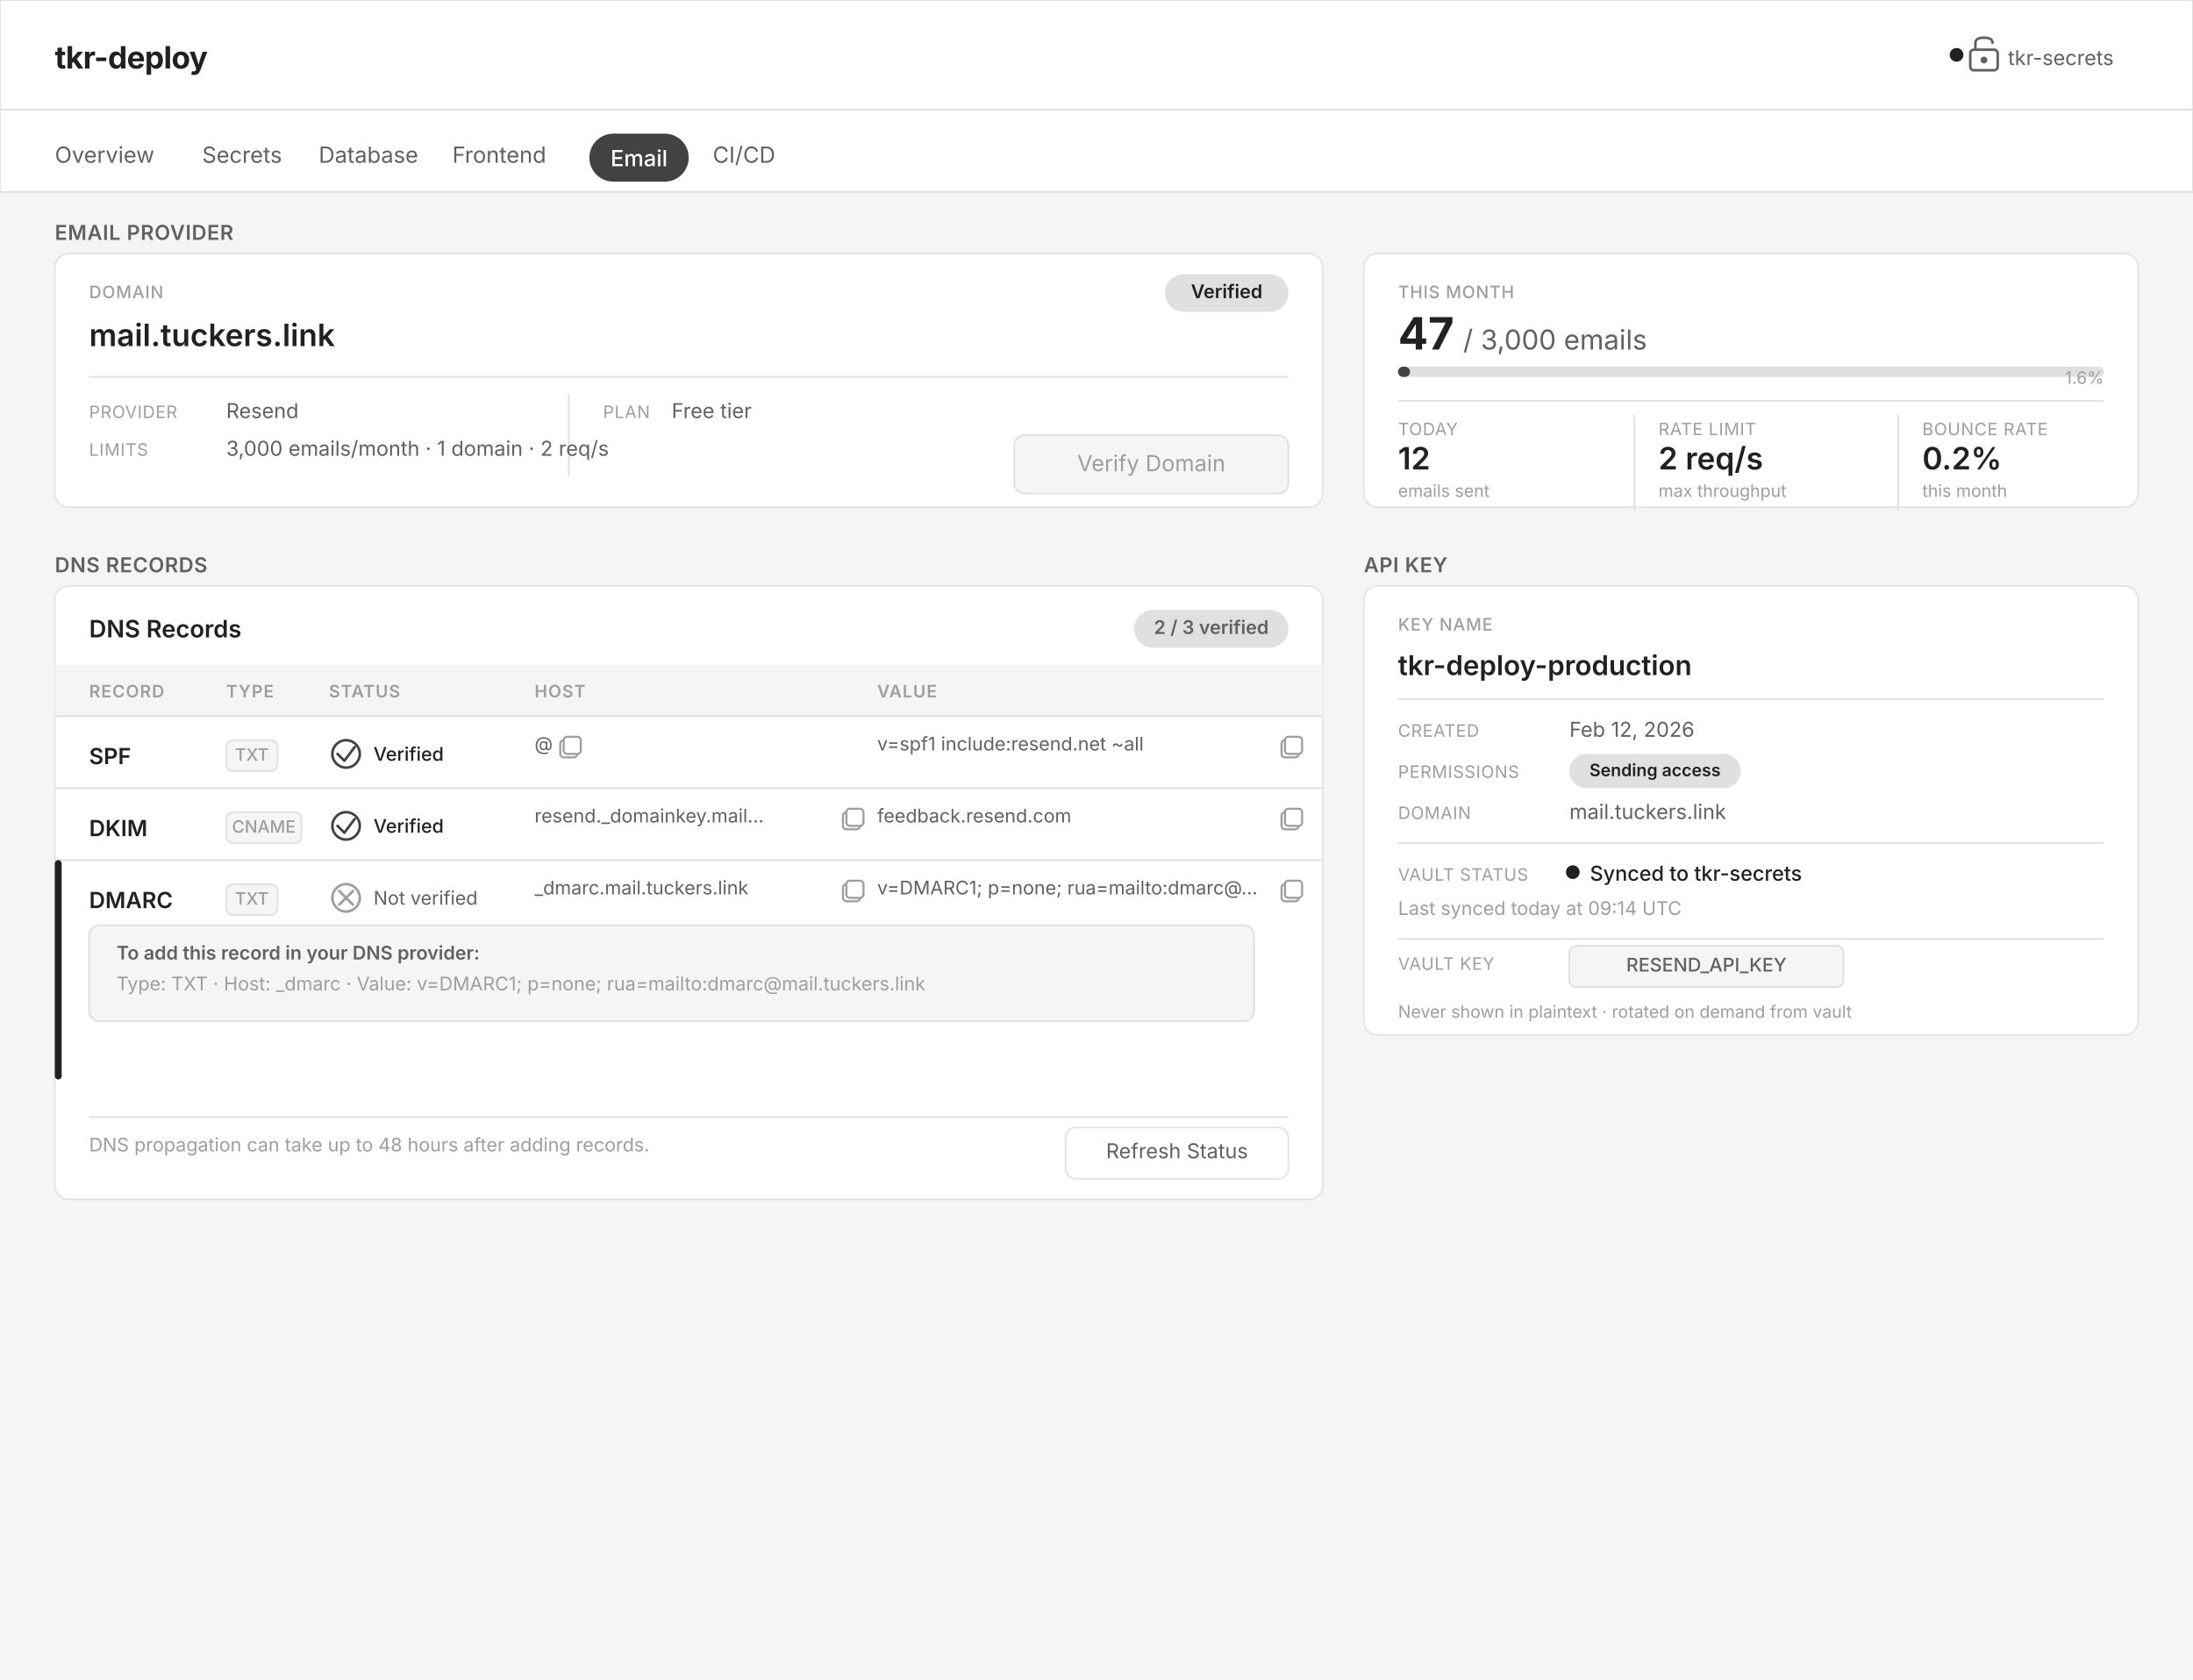
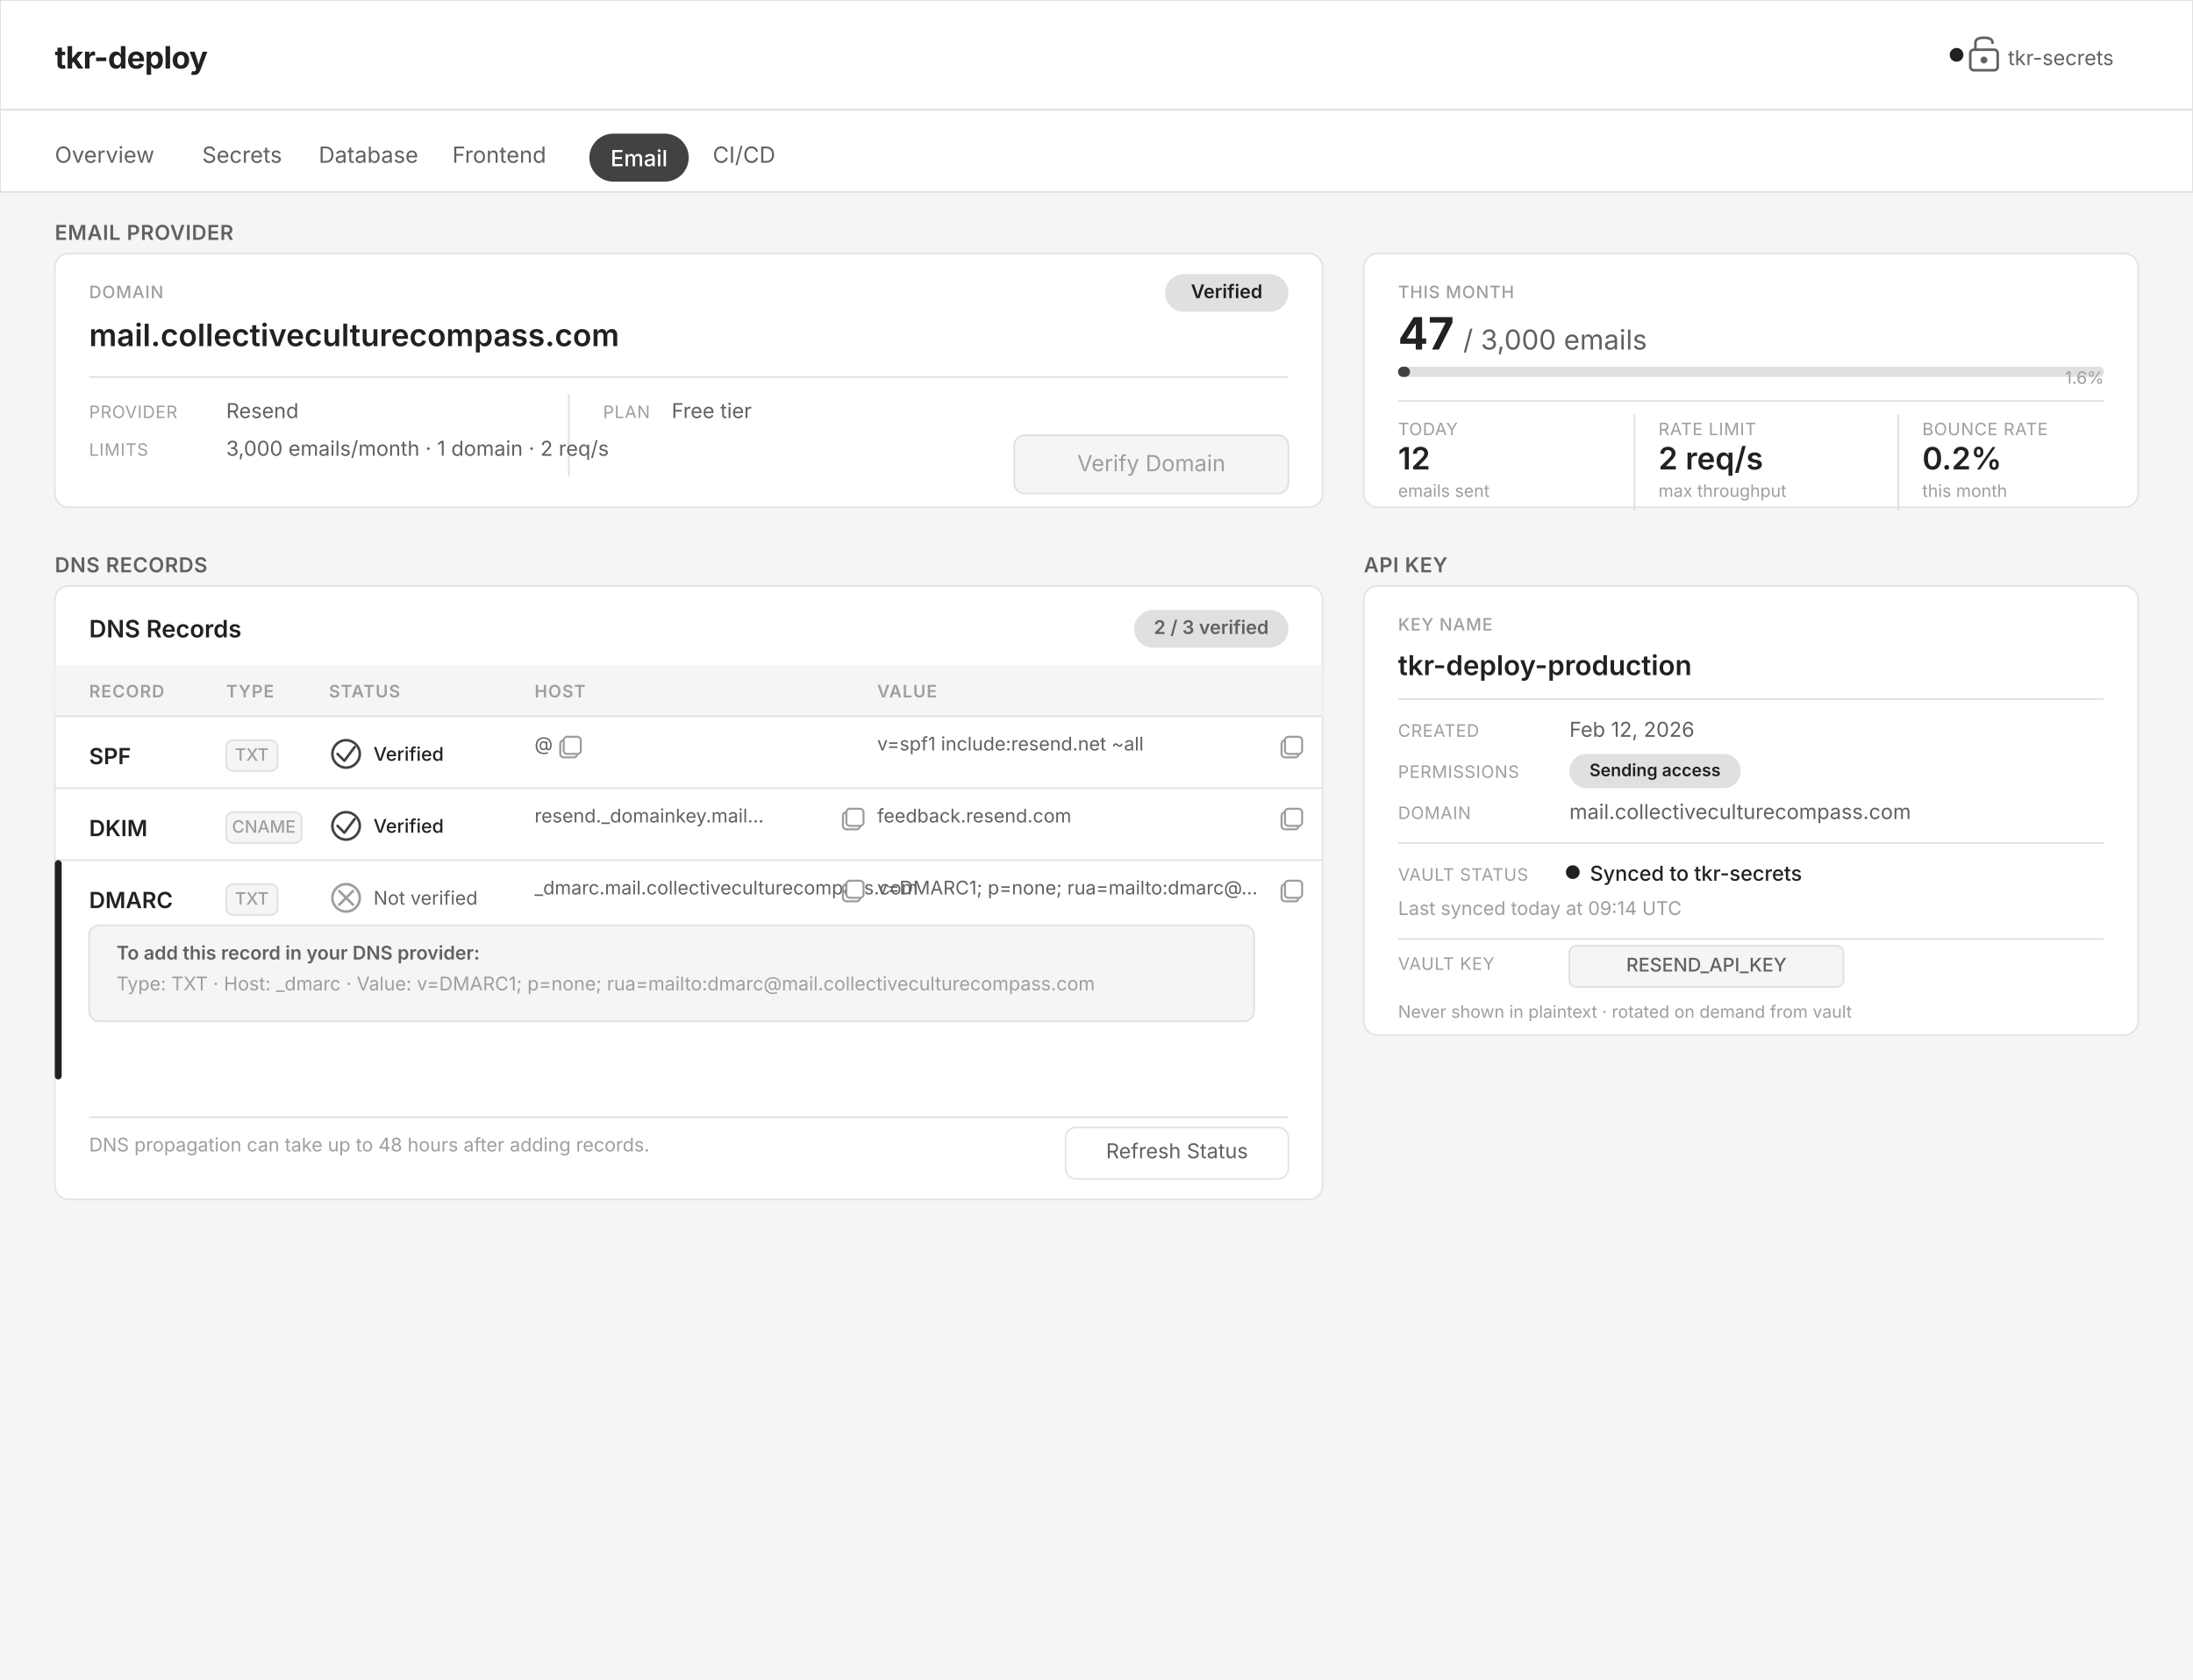
<svg xmlns="http://www.w3.org/2000/svg" viewBox="0 0 1280 980" width="1280" height="980">
  <defs>
    <style>
      .text-primary   { fill: #212121; font-family: -apple-system, BlinkMacSystemFont, 'Segoe UI', sans-serif; }
      .text-secondary  { fill: #616161; font-family: -apple-system, BlinkMacSystemFont, 'Segoe UI', sans-serif; }
      .text-tertiary   { fill: #9E9E9E; font-family: -apple-system, BlinkMacSystemFont, 'Segoe UI', sans-serif; }
      .text-inverse    { fill: #FFFFFF; font-family: -apple-system, BlinkMacSystemFont, 'Segoe UI', sans-serif; }
    </style>
  </defs>
  <rect width="1280" height="980" fill="#F5F5F5" />
  <rect width="1280" height="64" fill="#FFFFFF" stroke="#E0E0E0" stroke-width="1" y="0" />
  <text x="32" y="40" class="text-primary" font-size="18" font-weight="700" letter-spacing="-0.3">tkr-deploy</text>
  <g transform="translate(1150, 22)">
    <rect x="0" y="7" width="16" height="12" rx="2" fill="none" stroke="#616161" stroke-width="1.5" />
    <path d="M3,7 L3,3 Q3,0 8,0 Q13,0 13,3" fill="none" stroke="#616161" stroke-width="1.5" stroke-linecap="round" />
    <circle cx="8" cy="13" r="2" fill="#616161" />
  </g>
  <text x="1172" y="38" class="text-secondary" font-size="12">tkr-secrets</text>
  <circle cx="1142" cy="32" r="4" fill="#212121" />
  <rect y="64" width="1280" height="48" fill="#FFFFFF" stroke="#E0E0E0" stroke-width="1" />
  <text x="32" y="95" class="text-secondary" font-size="13">Overview</text>
  <text x="118" y="95" class="text-secondary" font-size="13">Secrets</text>
  <text x="186" y="95" class="text-secondary" font-size="13">Database</text>
  <text x="264" y="95" class="text-secondary" font-size="13">Frontend</text>
  <g transform="translate(344, 78)">
    <rect width="58" height="28" rx="14" fill="#424242" />
    <text x="29" y="19" text-anchor="middle" class="text-inverse" font-size="13" font-weight="500">Email</text>
  </g>
  <text x="416" y="95" class="text-secondary" font-size="13">CI/CD</text>
  <text x="32" y="140" class="text-secondary" font-size="12" font-weight="600" letter-spacing="0.3">EMAIL PROVIDER</text>
  <g transform="translate(32, 148)">
    <rect width="740" height="148" rx="8" fill="#FFFFFF" stroke="#E5E4E0" stroke-width="1" />
    <text x="20" y="26" class="text-tertiary" font-size="10" font-weight="500" letter-spacing="0.4">DOMAIN</text>
    <rect x="648" y="12" width="72" height="22" rx="11" fill="#E0E0E0" />
    <text x="684" y="26" text-anchor="middle" class="text-primary" font-size="11" font-weight="600">Verified</text>
-     <text x="20" y="54" class="text-primary" font-size="18" font-weight="600">mail.tuckers.link</text>
+     <text x="20" y="54" class="text-primary" font-size="18" font-weight="600">mail.collectiveculturecompass.com</text>
    <line x1="20" y1="72" x2="720" y2="72" stroke="#E0E0E0" stroke-width="1" />
    <text x="20" y="96" class="text-tertiary" font-size="10" letter-spacing="0.3">PROVIDER</text>
    <text x="100" y="96" class="text-secondary" font-size="12">Resend</text>
    <line x1="300" y1="82" x2="300" y2="130" stroke="#E0E0E0" stroke-width="1" />
    <text x="320" y="96" class="text-tertiary" font-size="10" letter-spacing="0.3">PLAN</text>
    <text x="360" y="96" class="text-secondary" font-size="12">Free tier</text>
    <text x="20" y="118" class="text-tertiary" font-size="10" letter-spacing="0.3">LIMITS</text>
    <text x="100" y="118" class="text-secondary" font-size="12">3,000 emails/month · 1 domain · 2 req/s</text>
    <rect x="560" y="106" width="160" height="34" rx="6" fill="#F5F5F5" stroke="#E0E0E0" stroke-width="1" />
    <text x="640" y="127" text-anchor="middle" class="text-tertiary" font-size="13">Verify Domain</text>
  </g>
  <g transform="translate(796, 148)">
    <rect width="452" height="148" rx="8" fill="#FFFFFF" stroke="#E5E4E0" stroke-width="1" />
    <text x="20" y="26" class="text-tertiary" font-size="10" font-weight="500" letter-spacing="0.4">THIS MONTH</text>
    <text x="20" y="56" class="text-primary" font-size="26" font-weight="700">47</text>
    <text x="58" y="56" class="text-secondary" font-size="16">/ 3,000 emails</text>
    <rect x="20" y="66" width="412" height="6" rx="3" fill="#E0E0E0" />
    <rect x="20" y="66" width="7" height="6" rx="3" fill="#424242" />
    <text x="432" y="76" text-anchor="end" class="text-tertiary" font-size="10">1.6%</text>
    <line x1="20" y1="86" x2="432" y2="86" stroke="#E0E0E0" stroke-width="1" />
    <text x="20" y="106" class="text-tertiary" font-size="10" letter-spacing="0.3">TODAY</text>
    <text x="20" y="126" class="text-primary" font-size="18" font-weight="600">12</text>
    <text x="20" y="142" class="text-tertiary" font-size="10">emails sent</text>
    <line x1="158" y1="94" x2="158" y2="150" stroke="#E0E0E0" stroke-width="1" />
    <text x="172" y="106" class="text-tertiary" font-size="10" letter-spacing="0.3">RATE LIMIT</text>
    <text x="172" y="126" class="text-primary" font-size="18" font-weight="600">2 req/s</text>
    <text x="172" y="142" class="text-tertiary" font-size="10">max throughput</text>
    <line x1="312" y1="94" x2="312" y2="150" stroke="#E0E0E0" stroke-width="1" />
    <text x="326" y="106" class="text-tertiary" font-size="10" letter-spacing="0.3">BOUNCE RATE</text>
    <text x="326" y="126" class="text-primary" font-size="18" font-weight="600">0.2%</text>
    <text x="326" y="142" class="text-tertiary" font-size="10">this month</text>
  </g>
  <text x="32" y="334" class="text-secondary" font-size="12" font-weight="600" letter-spacing="0.3">DNS RECORDS</text>
  <g transform="translate(32, 342)">
    <rect width="740" height="358" rx="8" fill="#FFFFFF" stroke="#E5E4E0" stroke-width="1" />
    <text x="20" y="30" class="text-primary" font-size="14" font-weight="600">DNS Records</text>
    <rect x="630" y="14" width="90" height="22" rx="11" fill="#E0E0E0" />
    <text x="675" y="28" text-anchor="middle" class="text-secondary" font-size="11" font-weight="600">2 / 3 verified</text>
    <rect x="0" y="46" width="740" height="30" rx="0" fill="#F5F5F5" />
    <text x="20" y="65" class="text-tertiary" font-size="10" font-weight="600" letter-spacing="0.5">RECORD</text>
    <text x="100" y="65" class="text-tertiary" font-size="10" font-weight="600" letter-spacing="0.5">TYPE</text>
    <text x="160" y="65" class="text-tertiary" font-size="10" font-weight="600" letter-spacing="0.5">STATUS</text>
    <text x="280" y="65" class="text-tertiary" font-size="10" font-weight="600" letter-spacing="0.5">HOST</text>
    <text x="480" y="65" class="text-tertiary" font-size="10" font-weight="600" letter-spacing="0.5">VALUE</text>
    <line x1="0" y1="76" x2="740" y2="76" stroke="#E0E0E0" stroke-width="1" />
    <g transform="translate(0, 84)">
      <text x="20" y="20" class="text-primary" font-size="13" font-weight="600">SPF</text>
      <rect x="100" y="6" width="30" height="18" rx="4" fill="#F5F5F5" stroke="#E0E0E0" stroke-width="1" />
      <text x="115" y="18" text-anchor="middle" class="text-tertiary" font-size="10" font-weight="500">TXT</text>
      <circle cx="170" cy="14" r="8" fill="none" stroke="#424242" stroke-width="1.5" />
      <path d="M165,14 L169,18 L175,10" fill="none" stroke="#424242" stroke-width="1.5" stroke-linecap="round" stroke-linejoin="round" />
      <text x="186" y="18" class="text-primary" font-size="11" font-weight="500">Verified</text>
      <text x="280" y="12" class="text-secondary" font-size="11">@</text>
      <g transform="translate(295, 4)">
        <rect x="0" y="2" width="10" height="10" rx="2" fill="none" stroke="#9E9E9E" stroke-width="1.2" />
        <rect x="2" y="0" width="10" height="10" rx="2" fill="#FFFFFF" stroke="#9E9E9E" stroke-width="1.2" />
      </g>
      <text x="480" y="12" class="text-secondary" font-size="11">v=spf1 include:resend.net ~all</text>
      <g transform="translate(716, 4)">
        <rect x="0" y="2" width="10" height="10" rx="2" fill="none" stroke="#9E9E9E" stroke-width="1.2" />
        <rect x="2" y="0" width="10" height="10" rx="2" fill="#FFFFFF" stroke="#9E9E9E" stroke-width="1.2" />
      </g>
    </g>
    <line x1="0" y1="118" x2="740" y2="118" stroke="#E0E0E0" stroke-width="1" />
    <g transform="translate(0, 126)">
      <text x="20" y="20" class="text-primary" font-size="13" font-weight="600">DKIM</text>
      <rect x="100" y="6" width="44" height="18" rx="4" fill="#F5F5F5" stroke="#E0E0E0" stroke-width="1" />
      <text x="122" y="18" text-anchor="middle" class="text-tertiary" font-size="10" font-weight="500">CNAME</text>
      <circle cx="170" cy="14" r="8" fill="none" stroke="#424242" stroke-width="1.5" />
      <path d="M165,14 L169,18 L175,10" fill="none" stroke="#424242" stroke-width="1.5" stroke-linecap="round" stroke-linejoin="round" />
      <text x="186" y="18" class="text-primary" font-size="11" font-weight="500">Verified</text>
      <text x="280" y="12" class="text-secondary" font-size="11">resend._domainkey.mail...</text>
      <g transform="translate(460, 4)">
        <rect x="0" y="2" width="10" height="10" rx="2" fill="none" stroke="#9E9E9E" stroke-width="1.2" />
        <rect x="2" y="0" width="10" height="10" rx="2" fill="#FFFFFF" stroke="#9E9E9E" stroke-width="1.2" />
      </g>
      <text x="480" y="12" class="text-secondary" font-size="11">feedback.resend.com</text>
      <g transform="translate(716, 4)">
        <rect x="0" y="2" width="10" height="10" rx="2" fill="none" stroke="#9E9E9E" stroke-width="1.2" />
        <rect x="2" y="0" width="10" height="10" rx="2" fill="#FFFFFF" stroke="#9E9E9E" stroke-width="1.2" />
      </g>
    </g>
    <line x1="0" y1="160" x2="740" y2="160" stroke="#E0E0E0" stroke-width="1" />
    <rect x="0" y="160" width="4" height="128" rx="2" fill="#212121" />
    <g transform="translate(0, 168)">
      <text x="20" y="20" class="text-primary" font-size="13" font-weight="600">DMARC</text>
      <rect x="100" y="6" width="30" height="18" rx="4" fill="#F5F5F5" stroke="#E0E0E0" stroke-width="1" />
      <text x="115" y="18" text-anchor="middle" class="text-tertiary" font-size="10" font-weight="500">TXT</text>
      <circle cx="170" cy="14" r="8" fill="none" stroke="#9E9E9E" stroke-width="1.5" />
      <path d="M166,10 L174,18 M174,10 L166,18" fill="none" stroke="#9E9E9E" stroke-width="1.5" stroke-linecap="round" />
      <text x="186" y="18" class="text-secondary" font-size="11">Not verified</text>
-       <text x="280" y="12" class="text-secondary" font-size="11">_dmarc.mail.tuckers.link</text>
+       <text x="280" y="12" class="text-secondary" font-size="11">_dmarc.mail.collectiveculturecompass.com</text>
      <g transform="translate(460, 4)">
        <rect x="0" y="2" width="10" height="10" rx="2" fill="none" stroke="#9E9E9E" stroke-width="1.2" />
        <rect x="2" y="0" width="10" height="10" rx="2" fill="#FFFFFF" stroke="#9E9E9E" stroke-width="1.2" />
      </g>
      <text x="480" y="12" class="text-secondary" font-size="11">v=DMARC1; p=none; rua=mailto:dmarc@...</text>
      <g transform="translate(716, 4)">
        <rect x="0" y="2" width="10" height="10" rx="2" fill="none" stroke="#9E9E9E" stroke-width="1.2" />
        <rect x="2" y="0" width="10" height="10" rx="2" fill="#FFFFFF" stroke="#9E9E9E" stroke-width="1.2" />
      </g>
      <rect x="20" y="30" width="680" height="56" rx="6" fill="#F5F5F5" stroke="#E0E0E0" stroke-width="1" />
      <text x="36" y="50" class="text-secondary" font-size="11" font-weight="600">To add this record in your DNS provider:</text>
-       <text x="36" y="68" class="text-tertiary" font-size="11">Type: TXT  ·  Host: _dmarc  ·  Value: v=DMARC1; p=none; rua=mailto:dmarc@mail.tuckers.link</text>
+       <text x="36" y="68" class="text-tertiary" font-size="11">Type: TXT  ·  Host: _dmarc  ·  Value: v=DMARC1; p=none; rua=mailto:dmarc@mail.collectiveculturecompass.com</text>
    </g>
    <line x1="20" y1="310" x2="720" y2="310" stroke="#E0E0E0" stroke-width="1" />
    <text x="20" y="330" class="text-tertiary" font-size="11">DNS propagation can take up to 48 hours after adding records.</text>
    <rect x="590" y="316" width="130" height="30" rx="6" fill="#FFFFFF" stroke="#E5E4E0" stroke-width="1" />
    <text x="655" y="334" text-anchor="middle" class="text-secondary" font-size="12">Refresh Status</text>
  </g>
  <text x="796" y="334" class="text-secondary" font-size="12" font-weight="600" letter-spacing="0.3">API KEY</text>
  <g transform="translate(796, 342)">
    <rect width="452" height="262" rx="8" fill="#FFFFFF" stroke="#E5E4E0" stroke-width="1" />
    <text x="20" y="26" class="text-tertiary" font-size="10" font-weight="500" letter-spacing="0.4">KEY NAME</text>
    <text x="20" y="52" class="text-primary" font-size="16" font-weight="600">tkr-deploy-production</text>
    <line x1="20" y1="66" x2="432" y2="66" stroke="#E0E0E0" stroke-width="1" />
    <text x="20" y="88" class="text-tertiary" font-size="10" letter-spacing="0.3">CREATED</text>
    <text x="120" y="88" class="text-secondary" font-size="12">Feb 12, 2026</text>
    <text x="20" y="112" class="text-tertiary" font-size="10" letter-spacing="0.3">PERMISSIONS</text>
    <rect x="120" y="98" width="100" height="20" rx="10" fill="#E0E0E0" />
    <text x="170" y="111" text-anchor="middle" class="text-primary" font-size="10" font-weight="600">Sending access</text>
    <text x="20" y="136" class="text-tertiary" font-size="10" letter-spacing="0.3">DOMAIN</text>
-     <text x="120" y="136" class="text-secondary" font-size="12">mail.tuckers.link</text>
+     <text x="120" y="136" class="text-secondary" font-size="12">mail.collectiveculturecompass.com</text>
    <line x1="20" y1="150" x2="432" y2="150" stroke="#E0E0E0" stroke-width="1" />
    <text x="20" y="172" class="text-tertiary" font-size="10" letter-spacing="0.3">VAULT STATUS</text>
    <circle cx="122" cy="167" r="4" fill="#212121" />
    <text x="132" y="172" class="text-primary" font-size="12" font-weight="500">Synced to tkr-secrets</text>
    <text x="20" y="192" class="text-tertiary" font-size="11">Last synced today at 09:14 UTC</text>
    <line x1="20" y1="206" x2="432" y2="206" stroke="#E0E0E0" stroke-width="1" />
    <text x="20" y="224" class="text-tertiary" font-size="10" letter-spacing="0.3">VAULT KEY</text>
    <rect x="120" y="210" width="160" height="24" rx="4" fill="#F5F5F5" stroke="#E0E0E0" stroke-width="1" />
    <text x="200" y="225" text-anchor="middle" class="text-secondary" font-size="11" font-weight="500">RESEND_API_KEY</text>
    <text x="20" y="252" class="text-tertiary" font-size="10">Never shown in plaintext · rotated on demand from vault</text>
  </g>
</svg>
